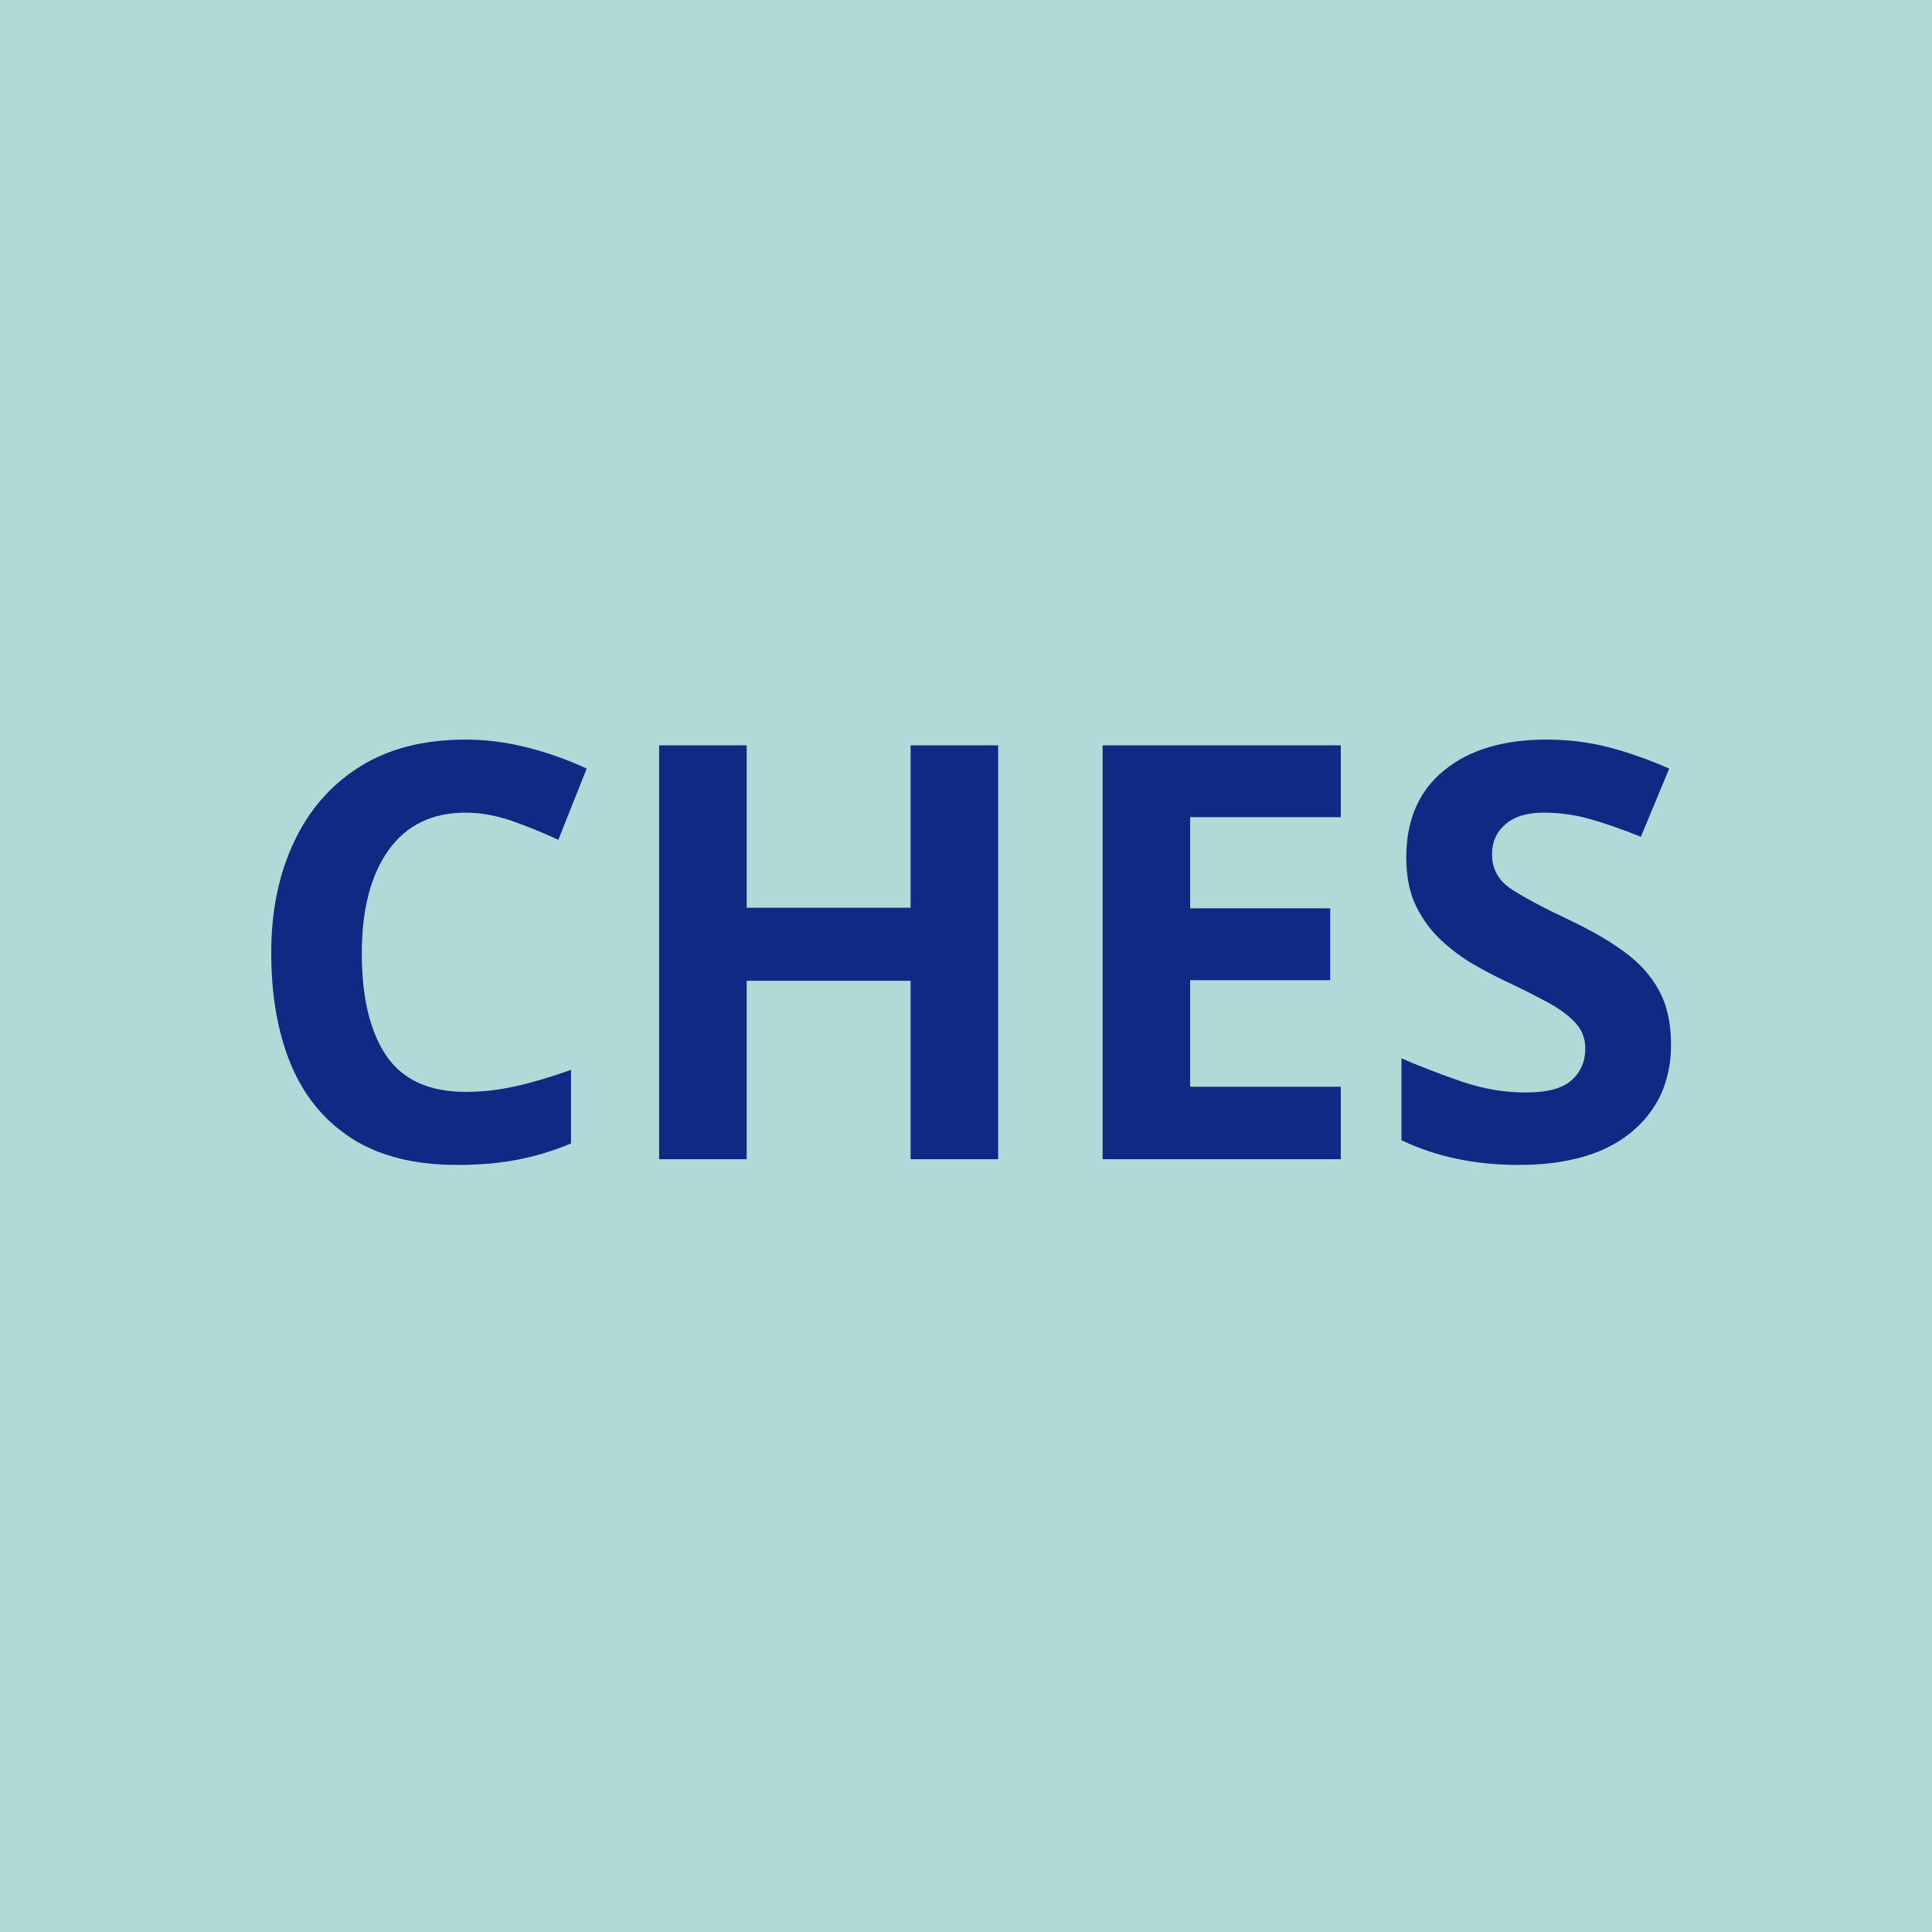
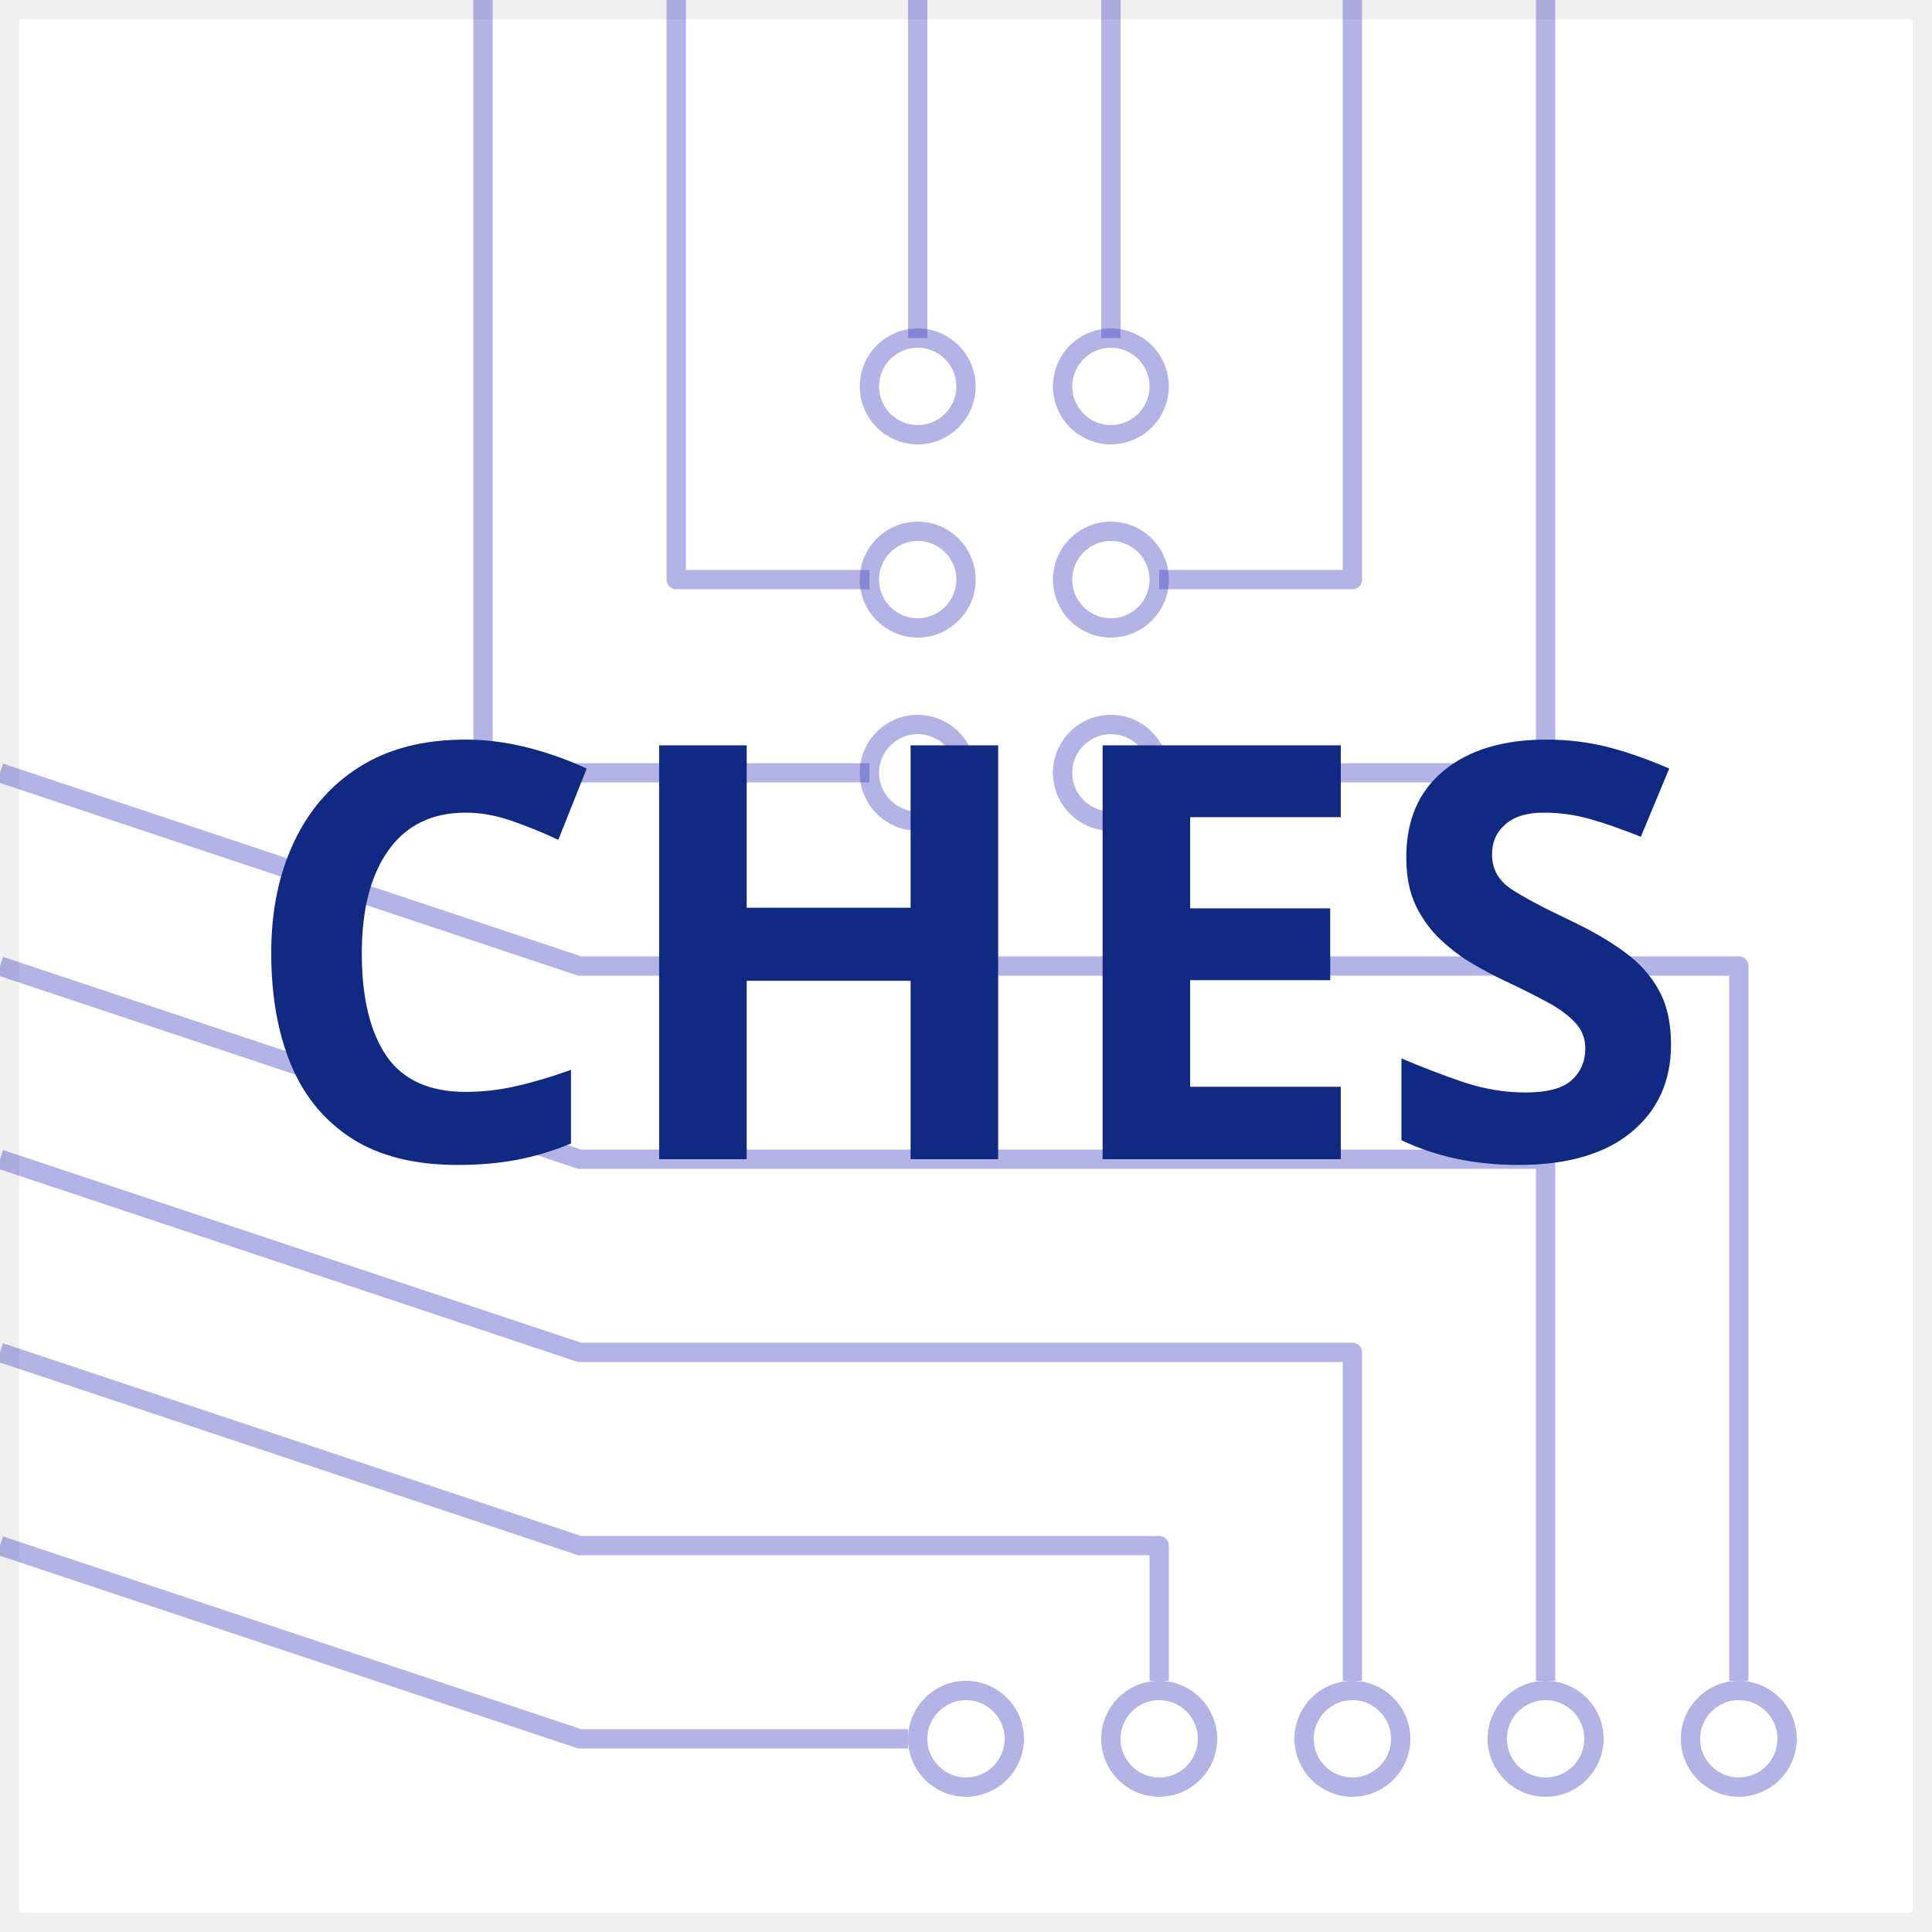
<svg xmlns="http://www.w3.org/2000/svg" width="100" height="100">
  <defs>
    <style type="text/css">
    .ches {
    font: bold 30px sans-serif;
    fill: #102a83; /* pale teal */
    }
    </style>
+     <linearGradient id="circuitcolor">
+       <stop stop-color="#404080" />
+     </linearGradient>
+     <radialGradient id="wires" cx="25%" cy="50%" r="100%" fx="100%" fy="100%">
+       <stop stop-color="#404080" offset="0%" />
+       <stop stop-color="#6080a0" offset="40%" />
+       <stop stop-color="#80a0c0" offset="100%" />
+     </radialGradient>
+     <linearGradient id="bg">
+       <stop stop-color="#c0e0f0" />
+     </linearGradient>
+     <style type="text/css">
+     .circuit {
+     stroke: #4040c0;
+     stroke-width: 1;
+     fill:none;
+     stroke-linecap: butt;
+     stroke-linejoin: round;
+     opacity: 0.4;
+     }
+     .circuitpost {
+     stroke: #4040c0;
+     stroke-width:1;
+     fill:none;
+     opacity: 0.4;
+     }
+     </style>
  </defs>
-   <rect x="0" y="0" height="100" width="100" stroke="none" fill="#b2d8d8" stroke-width="2" />
+   <rect x="0" y="0" height="100" width="100" stroke="#f0f0f0" fill="white" stroke-width="2" />
+   <path d="M 0,80 l 30 10 l 17 0" class="circuit" />
+   <circle cx="50" cy="90" r="2.5" class="circuitpost" />
+   <path d="M 0,70 l 30 10 l 30 0 l 0 7" class="circuit" />
+   <circle cx="60" cy="90" r="2.5" class="circuitpost" />
+   <path d="M 0,60 l 30 10 l 40 0 l 0 17" class="circuit" />
+   <circle cx="70" cy="90" r="2.5" class="circuitpost" />
+   <path d="M 0,50 l 30 10 l 50 0 l 0 27" class="circuit" />
+   <circle cx="80" cy="90" r="2.5" class="circuitpost" />
+   <path d="M 0,40 l 30 10 l 60 0 l 0 37" class="circuit" />
+   <circle cx="90" cy="90" r="2.5" class="circuitpost" />
+   <path d="M 25,0 l 0 40 l 20 0" class="circuit" />
+   <circle cx="47.5" cy="40" r="2.5" class="circuitpost" />
+   <path d="M 35,0 l 0 30 l 10 0" class="circuit" />
+   <circle cx="47.5" cy="30" r="2.5" class="circuitpost" />
+   <path d="M 80,0 l 0 40 l -20 0" class="circuit" />
+   <circle cx="57.5" cy="40" r="2.5" class="circuitpost" />
+   <path d="M 47.5,0 l 0 17.5" class="circuit" />
+   <circle cx="47.5" cy="20" r="2.5" class="circuitpost" />
+   <path d="M 57.5,0 l 0 17.5" class="circuit" />
+   <circle cx="57.5" cy="20" r="2.5" class="circuitpost" />
+   <path d="M 70,0 l 0 30 l -10 0" class="circuit" />
+   <circle cx="57.5" cy="30" r="2.5" class="circuitpost" />
  <text x="50" y="60" text-anchor="middle" class="ches">CHES</text>
</svg>
